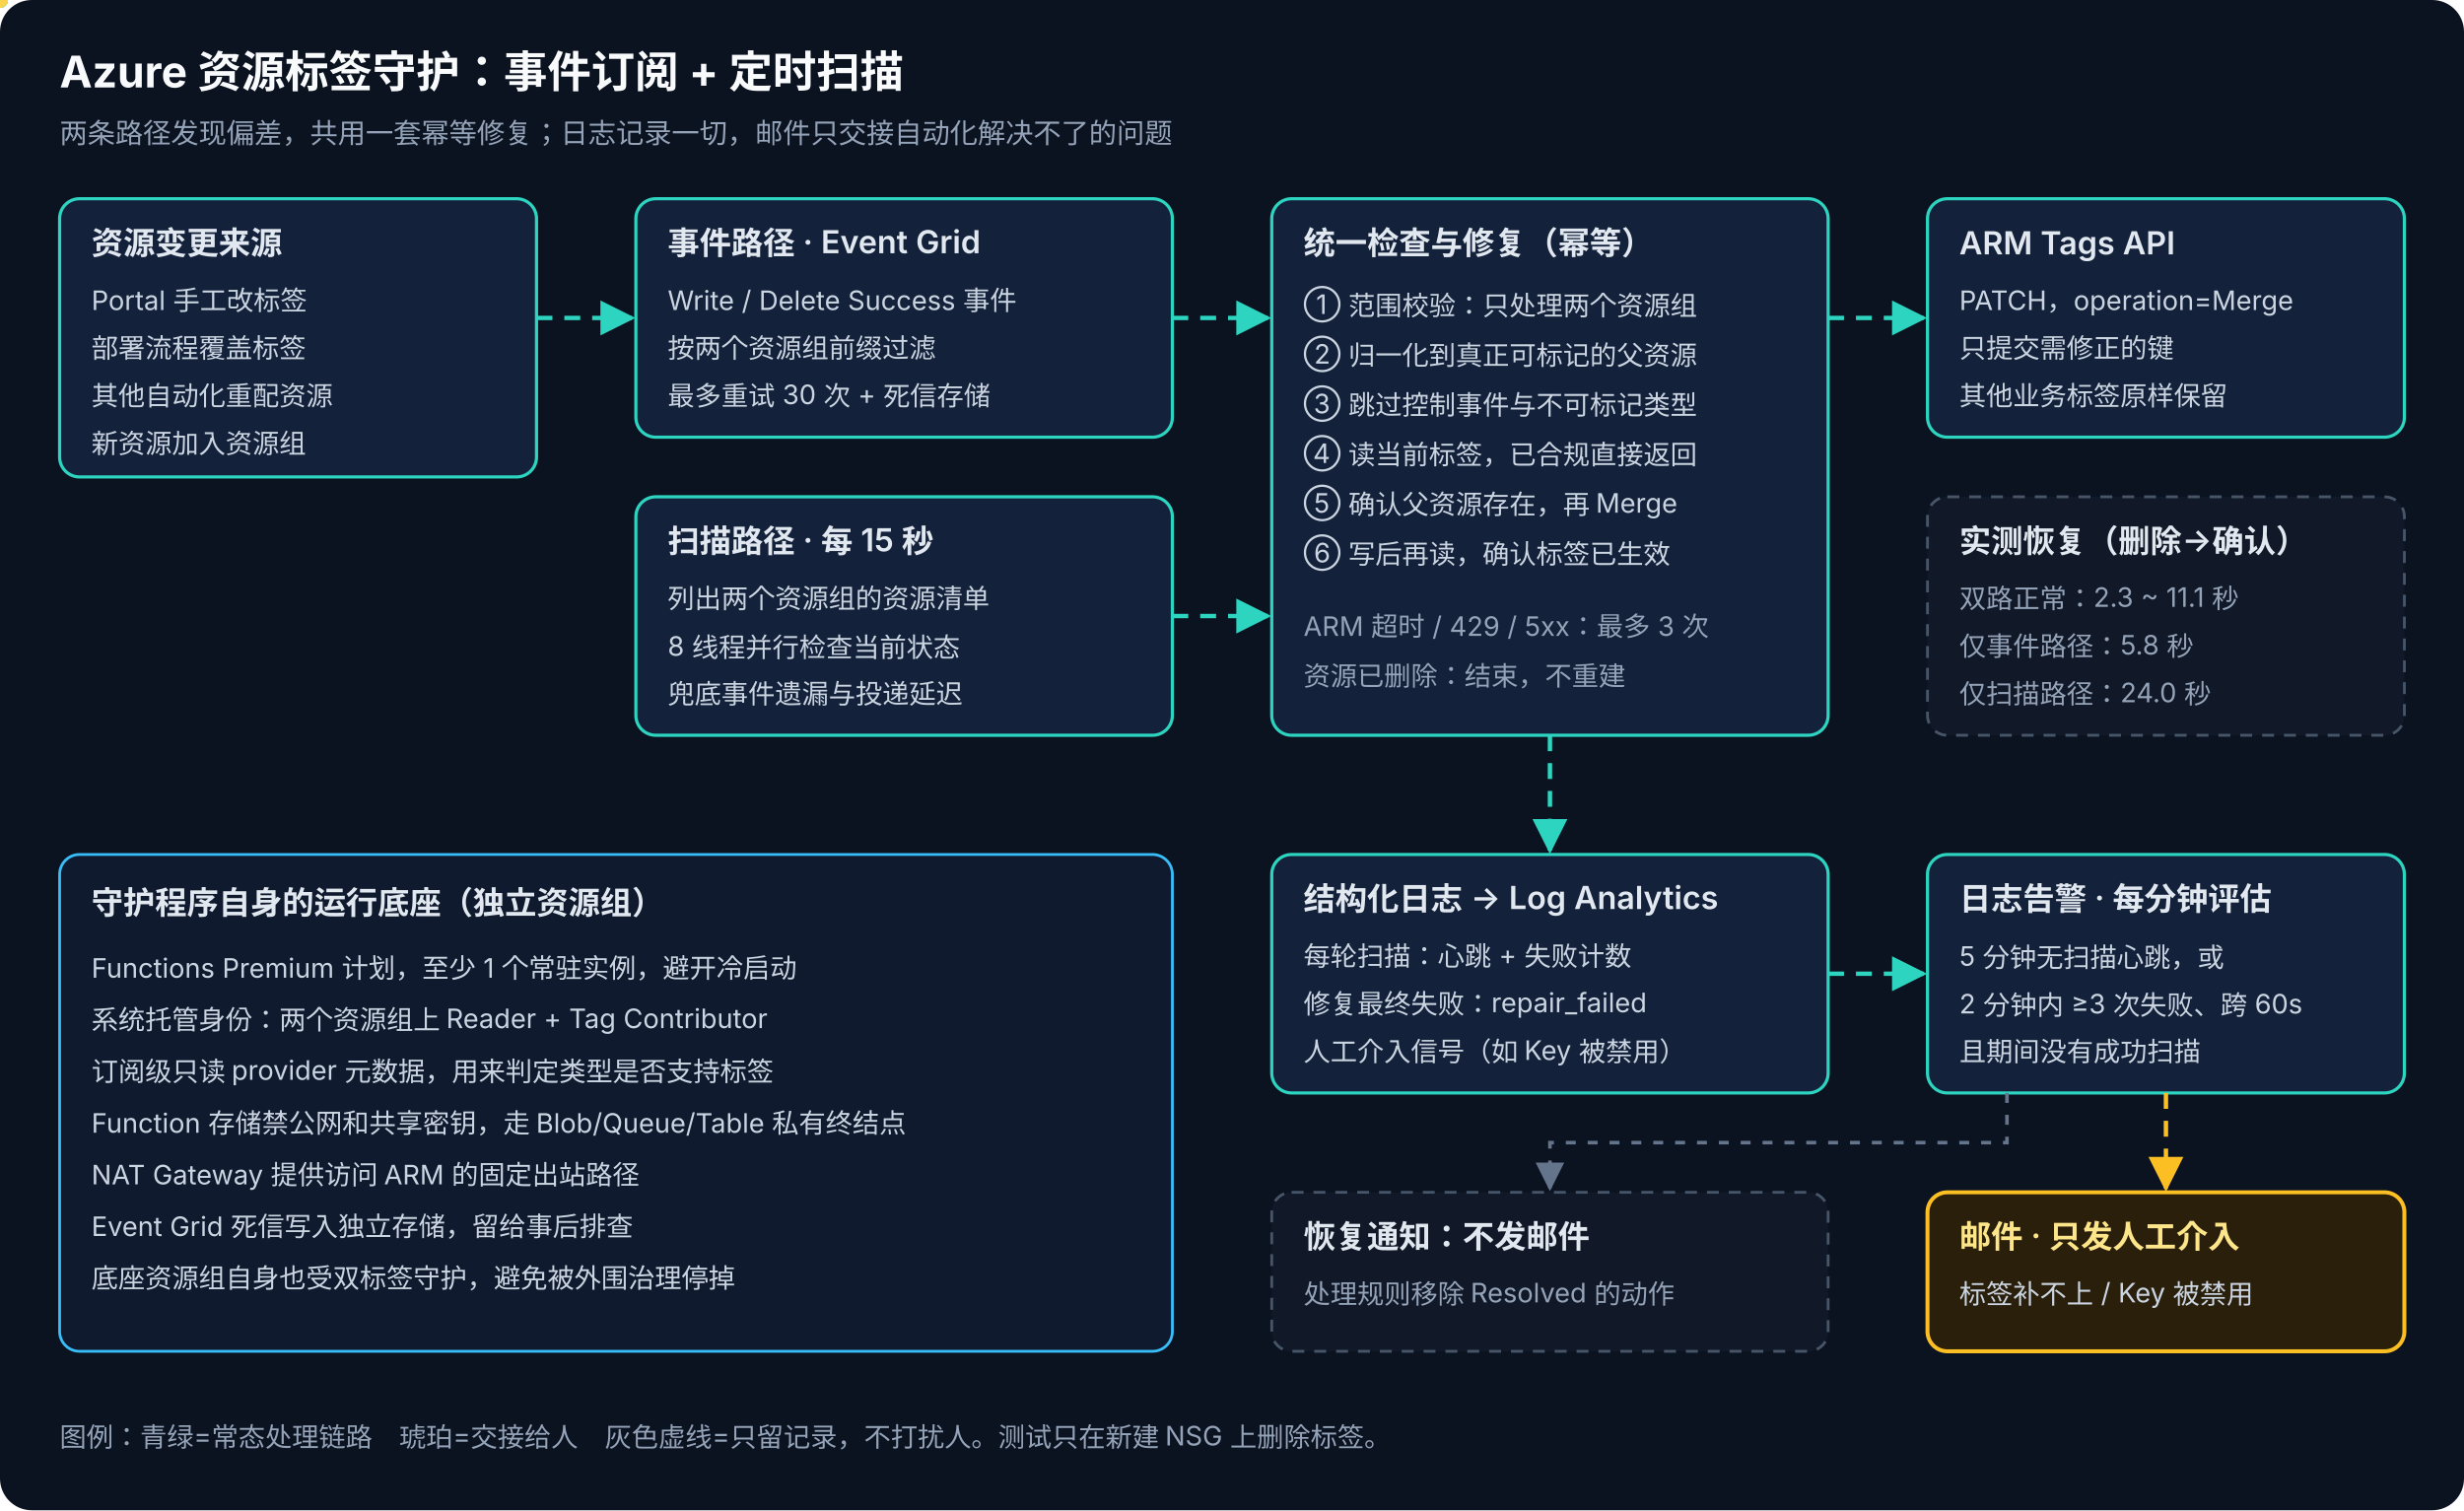
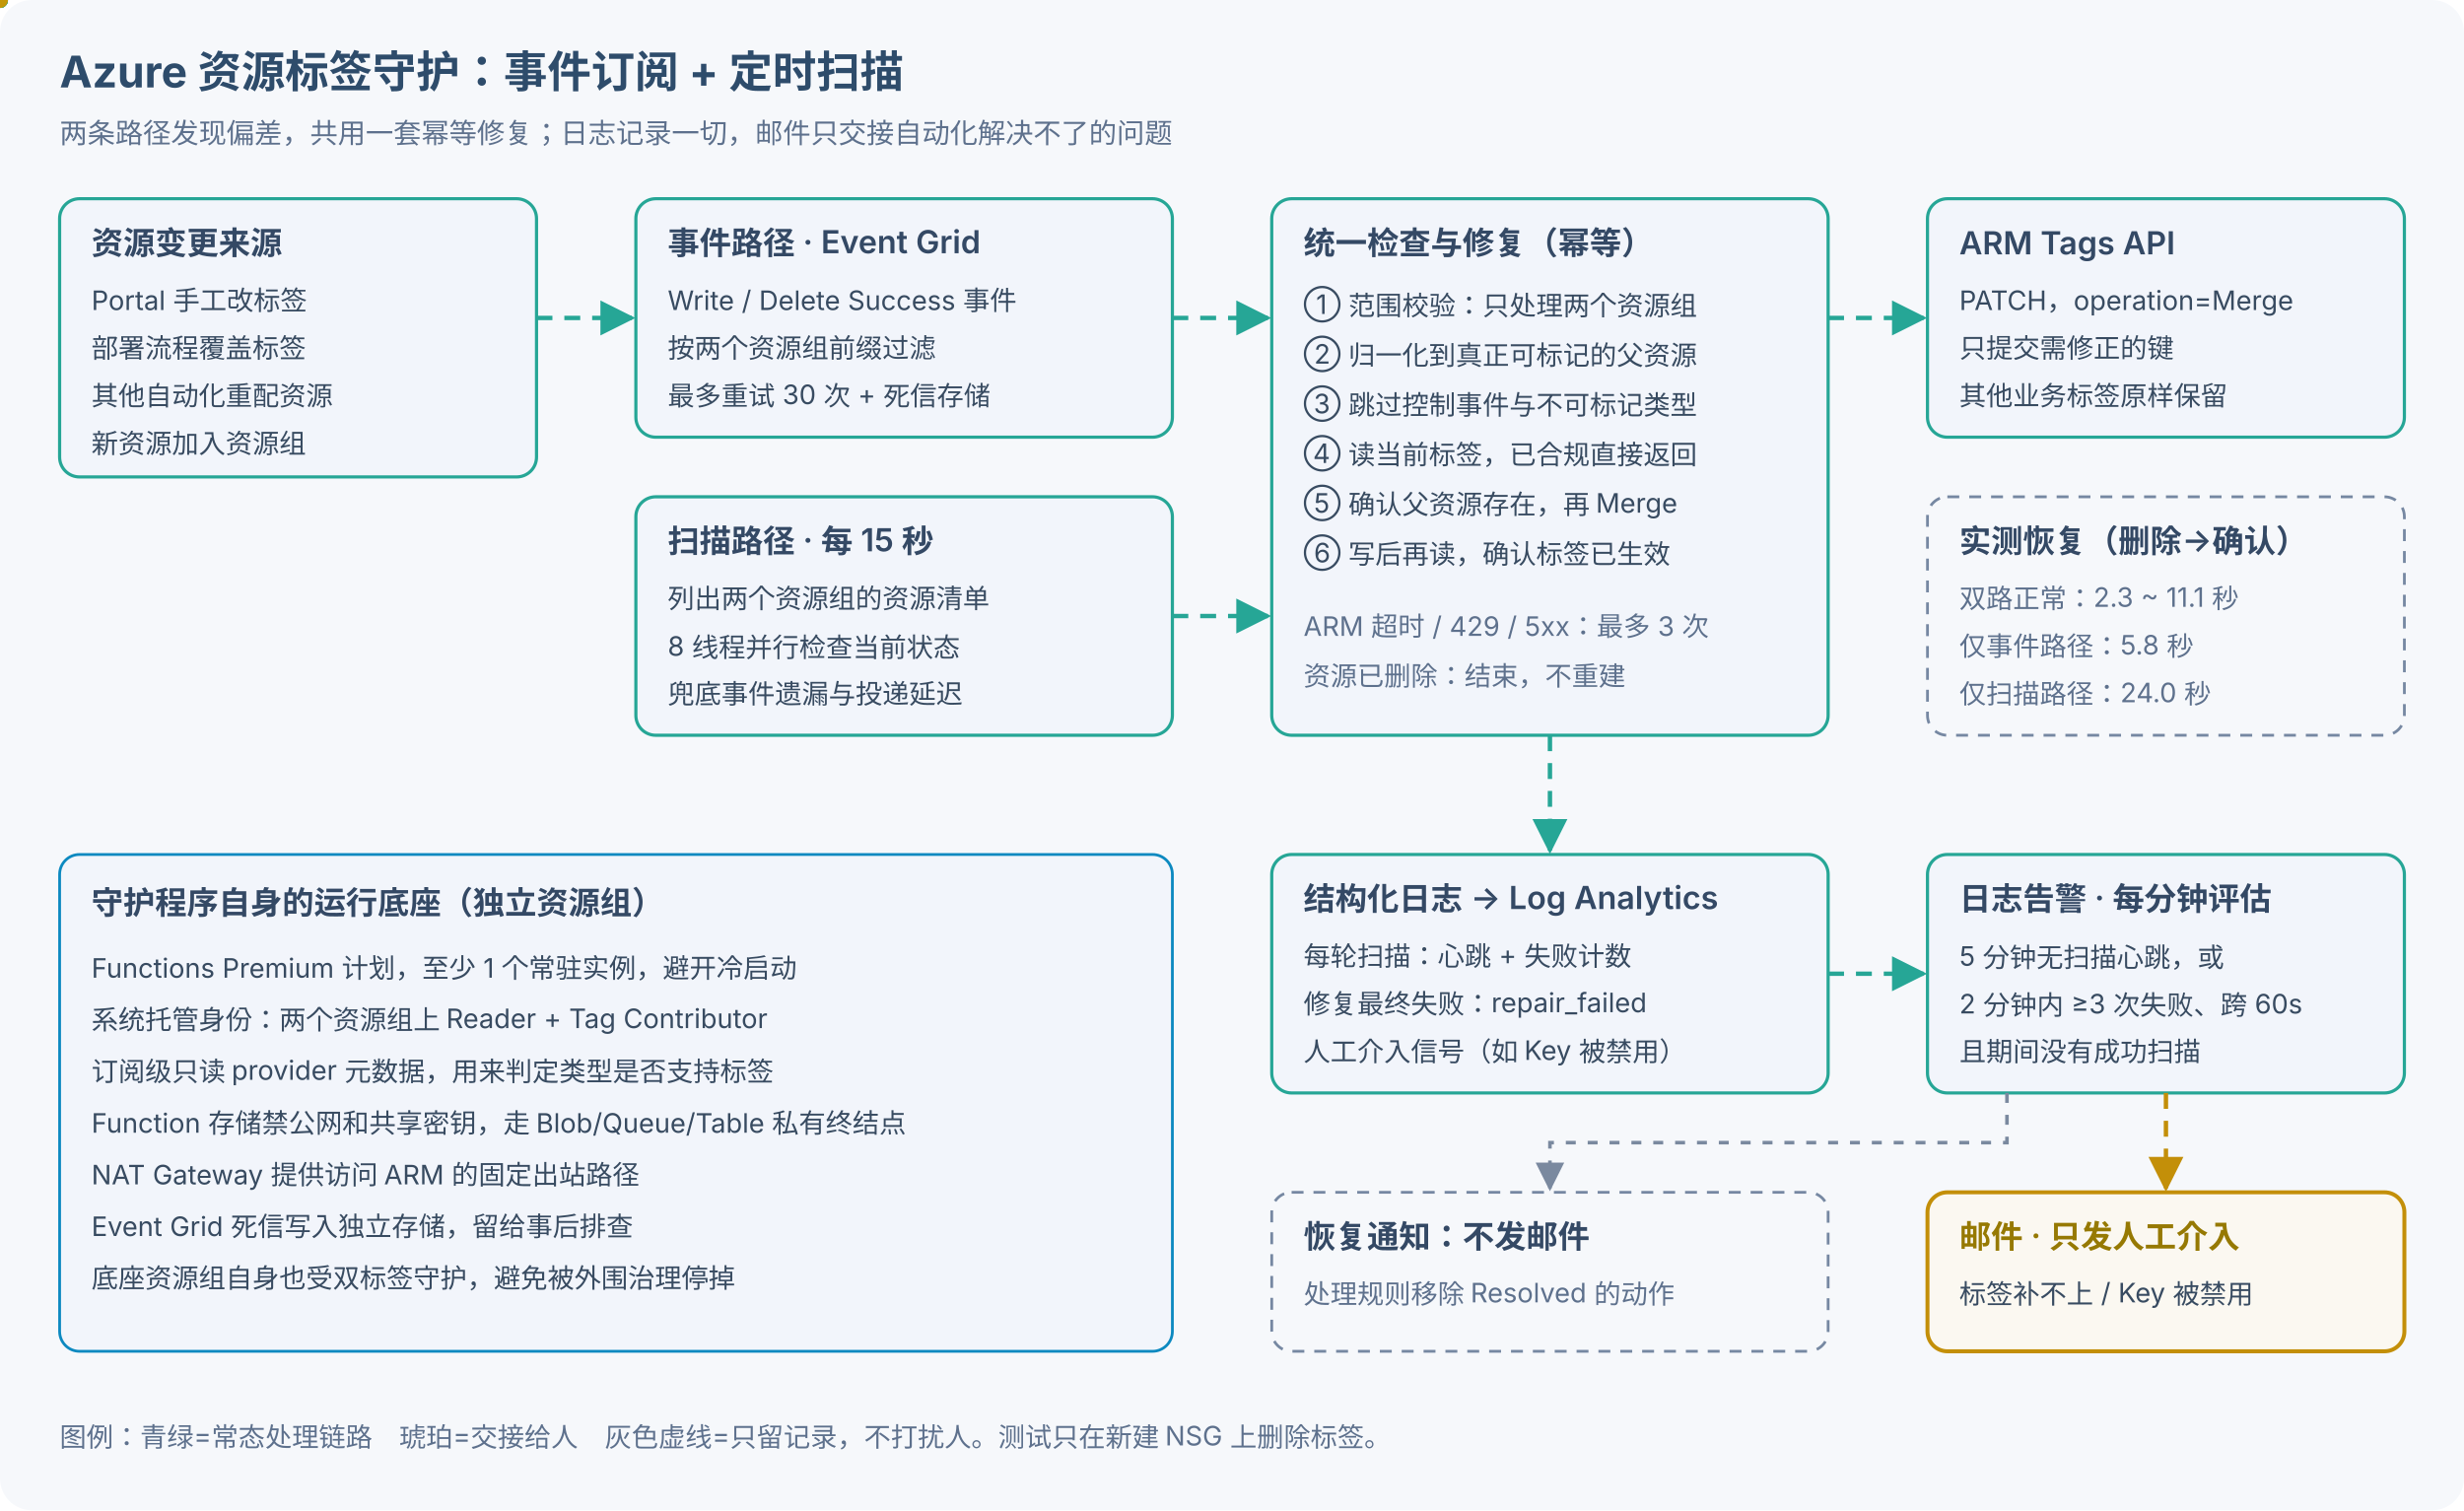
<svg xmlns="http://www.w3.org/2000/svg" viewBox="0 0 1240 760" width="1240" height="760" font-family="-apple-system, 'PingFang SC', 'Microsoft YaHei', 'Segoe UI', sans-serif">
  <defs>
    <marker id="arr" viewBox="0 0 10 10" refX="9" refY="5" markerWidth="8" markerHeight="8" orient="auto-start-reverse">
-       <path d="M0,0 L10,5 L0,10 z" fill="#2dd4bf" />
+       <path d="M0,0 L10,5 L0,10 z" fill="#26a696" />
    </marker>
    <marker id="arrGray" viewBox="0 0 10 10" refX="9" refY="5" markerWidth="8" markerHeight="8" orient="auto-start-reverse">
-       <path d="M0,0 L10,5 L0,10 z" fill="#64748b" />
+       <path d="M0,0 L10,5 L0,10 z" fill="#7a899f" />
    </marker>
    <marker id="arrAmber" viewBox="0 0 10 10" refX="9" refY="5" markerWidth="8" markerHeight="8" orient="auto-start-reverse">
-       <path d="M0,0 L10,5 L0,10 z" fill="#fbbf24" />
+       <path d="M0,0 L10,5 L0,10 z" fill="#c38f09" />
    </marker>
    <style>
-       .bg { fill: #0b1220; }
-       .box { fill: #13213a; stroke: #2dd4bf; stroke-width: 1.6; }
-       .boxGray { fill: #111827; stroke: #475569; stroke-width: 1.4; stroke-dasharray: 6 5; }
-       .boxAmber { fill: #2a1f0b; stroke: #fbbf24; stroke-width: 2; animation: pulse 2.4s ease-in-out infinite; }
-       .boxHost { fill: #0f1a2e; stroke: #38bdf8; stroke-width: 1.4; }
-       .h { fill: #e2e8f0; font-size: 16px; font-weight: 600; }
-       .hAmber { fill: #fde68a; font-size: 16px; font-weight: 600; }
-       .t { fill: #cbd5e1; font-size: 13.5px; }
-       .tGray { fill: #94a3b8; font-size: 13.5px; }
-       .title { fill: #f8fafc; font-size: 22px; font-weight: 700; }
-       .sub { fill: #94a3b8; font-size: 14px; }
-       .flow { fill: none; stroke: #2dd4bf; stroke-width: 2.2; stroke-dasharray: 8 6; animation: dash 1.2s linear infinite; }
-       .flowGray { fill: none; stroke: #64748b; stroke-width: 1.8; stroke-dasharray: 5 6; }
-       .flowAmber { fill: none; stroke: #fbbf24; stroke-width: 2.2; stroke-dasharray: 8 6; animation: dash 1.2s linear infinite; }
+       .bg { fill: #f6f8fb; }
+       .box { fill: #f2f5fb; stroke: #26a696; stroke-width: 1.6; }
+       .boxGray { fill: #f6f8fb; stroke: #7688a2; stroke-width: 1.4; stroke-dasharray: 6 5; }
+       .boxAmber { fill: #fbf8f1; stroke: #c38f09; stroke-width: 2; animation: pulse 2.4s ease-in-out infinite; }
+       .boxHost { fill: #f2f5fb; stroke: #0c89c0; stroke-width: 1.4; }
+       .h { fill: #344965; font-size: 16px; font-weight: 600; }
+       .hAmber { fill: #967903; font-size: 16px; font-weight: 600; }
+       .t { fill: #384b61; font-size: 13.5px; }
+       .tGray { fill: #5e718d; font-size: 13.5px; }
+       .title { fill: #2e4c6b; font-size: 22px; font-weight: 700; }
+       .sub { fill: #5e718d; font-size: 14px; }
+       .flow { fill: none; stroke: #26a696; stroke-width: 2.2; stroke-dasharray: 8 6; animation: dash 1.2s linear infinite; }
+       .flowGray { fill: none; stroke: #7a899f; stroke-width: 1.8; stroke-dasharray: 5 6; }
+       .flowAmber { fill: none; stroke: #c38f09; stroke-width: 2.2; stroke-dasharray: 8 6; animation: dash 1.2s linear infinite; }
      @keyframes dash { to { stroke-dashoffset: -28; } }
      @keyframes pulse { 0%,100% { stroke-opacity: 1; } 50% { stroke-opacity: 0.35; } }
    </style>
  </defs>
  <rect class="bg" x="0" y="0" width="1240" height="760" rx="16" />
  <text class="title" x="30" y="44">Azure 资源标签守护：事件订阅 + 定时扫描</text>
  <text class="sub" x="30" y="72">两条路径发现偏差，共用一套幂等修复；日志记录一切，邮件只交接自动化解决不了的问题</text>
  <rect class="box" x="30" y="100" width="240" height="140" rx="10" />
  <text class="h" x="46" y="128">资源变更来源</text>
  <text class="t" x="46" y="156">Portal 手工改标签</text>
  <text class="t" x="46" y="180">部署流程覆盖标签</text>
  <text class="t" x="46" y="204">其他自动化重配资源</text>
  <text class="t" x="46" y="228">新资源加入资源组</text>
  <rect class="box" x="320" y="100" width="270" height="120" rx="10" />
  <text class="h" x="336" y="128">事件路径 · Event Grid</text>
  <text class="t" x="336" y="156">Write / Delete Success 事件</text>
  <text class="t" x="336" y="180">按两个资源组前缀过滤</text>
  <text class="t" x="336" y="204">最多重试 30 次 + 死信存储</text>
  <rect class="box" x="320" y="250" width="270" height="120" rx="10" />
  <text class="h" x="336" y="278">扫描路径 · 每 15 秒</text>
  <text class="t" x="336" y="306">列出两个资源组的资源清单</text>
  <text class="t" x="336" y="330">8 线程并行检查当前状态</text>
  <text class="t" x="336" y="354">兜底事件遗漏与投递延迟</text>
  <rect class="box" x="640" y="100" width="280" height="270" rx="10" />
  <text class="h" x="656" y="128">统一检查与修复（幂等）</text>
  <text class="t" x="656" y="158">① 范围校验：只处理两个资源组</text>
  <text class="t" x="656" y="183">② 归一化到真正可标记的父资源</text>
  <text class="t" x="656" y="208">③ 跳过控制事件与不可标记类型</text>
  <text class="t" x="656" y="233">④ 读当前标签，已合规直接返回</text>
  <text class="t" x="656" y="258">⑤ 确认父资源存在，再 Merge</text>
  <text class="t" x="656" y="283">⑥ 写后再读，确认标签已生效</text>
  <text class="tGray" x="656" y="320">ARM 超时 / 429 / 5xx：最多 3 次</text>
  <text class="tGray" x="656" y="345">资源已删除：结束，不重建</text>
  <rect class="box" x="970" y="100" width="240" height="120" rx="10" />
  <text class="h" x="986" y="128">ARM Tags API</text>
  <text class="t" x="986" y="156">PATCH，operation=Merge</text>
  <text class="t" x="986" y="180">只提交需修正的键</text>
  <text class="t" x="986" y="204">其他业务标签原样保留</text>
  <rect class="boxGray" x="970" y="250" width="240" height="120" rx="10" />
  <text class="h" x="986" y="278">实测恢复（删除→确认）</text>
  <text class="tGray" x="986" y="306">双路正常：2.3 ~ 11.1 秒</text>
  <text class="tGray" x="986" y="330">仅事件路径：5.8 秒</text>
  <text class="tGray" x="986" y="354">仅扫描路径：24.0 秒</text>
  <rect class="boxHost" x="30" y="430" width="560" height="250" rx="10" />
  <text class="h" x="46" y="460">守护程序自身的运行底座（独立资源组）</text>
  <text class="t" x="46" y="492">Functions Premium 计划，至少 1 个常驻实例，避开冷启动</text>
  <text class="t" x="46" y="518">系统托管身份：两个资源组上 Reader + Tag Contributor</text>
  <text class="t" x="46" y="544">订阅级只读 provider 元数据，用来判定类型是否支持标签</text>
  <text class="t" x="46" y="570">Function 存储禁公网和共享密钥，走 Blob/Queue/Table 私有终结点</text>
  <text class="t" x="46" y="596">NAT Gateway 提供访问 ARM 的固定出站路径</text>
  <text class="t" x="46" y="622">Event Grid 死信写入独立存储，留给事后排查</text>
  <text class="t" x="46" y="648">底座资源组自身也受双标签守护，避免被外围治理停掉</text>
  <rect class="box" x="640" y="430" width="280" height="120" rx="10" />
  <text class="h" x="656" y="458">结构化日志 → Log Analytics</text>
  <text class="t" x="656" y="486">每轮扫描：心跳 + 失败计数</text>
  <text class="t" x="656" y="510">修复最终失败：repair_failed</text>
  <text class="t" x="656" y="534">人工介入信号（如 Key 被禁用）</text>
  <rect class="box" x="970" y="430" width="240" height="120" rx="10" />
  <text class="h" x="986" y="458">日志告警 · 每分钟评估</text>
  <text class="t" x="986" y="486">5 分钟无扫描心跳，或</text>
  <text class="t" x="986" y="510">2 分钟内 ≥3 次失败、跨 60s</text>
  <text class="t" x="986" y="534">且期间没有成功扫描</text>
  <rect class="boxAmber" x="970" y="600" width="240" height="80" rx="10" />
  <text class="hAmber" x="986" y="628">邮件 · 只发人工介入</text>
  <text class="t" x="986" y="656">标签补不上 / Key 被禁用</text>
  <rect class="boxGray" x="640" y="600" width="280" height="80" rx="10" />
  <text class="h" x="656" y="628">恢复通知：不发邮件</text>
  <text class="tGray" x="656" y="656">处理规则移除 Resolved 的动作</text>
  <path id="e1" class="flow" d="M270,160 L318,160" marker-end="url(#arr)" />
  <path id="e2" class="flow" d="M590,160 L638,160" marker-end="url(#arr)" />
  <path id="e3" class="flow" d="M590,310 L638,310" marker-end="url(#arr)" />
  <path id="e4" class="flow" d="M920,160 L968,160" marker-end="url(#arr)" />
  <path id="e5" class="flow" d="M780,370 L780,428" marker-end="url(#arr)" />
  <path id="e6" class="flow" d="M920,490 L968,490" marker-end="url(#arr)" />
  <path id="e7" class="flowAmber" d="M1090,550 L1090,598" marker-end="url(#arrAmber)" />
  <path class="flowGray" d="M1010,550 L1010,575 L780,575 L780,598" marker-end="url(#arrGray)" />
-   <circle r="4" fill="#5eead4">
+   <circle r="4" fill="#1bb199">
    <animateMotion dur="1.6s" repeatCount="indefinite" path="M270,160 L318,160" />
  </circle>
-   <circle r="4" fill="#5eead4">
+   <circle r="4" fill="#1bb199">
    <animateMotion dur="1.6s" begin="0.4s" repeatCount="indefinite" path="M590,160 L638,160" />
  </circle>
-   <circle r="4" fill="#5eead4">
+   <circle r="4" fill="#1bb199">
    <animateMotion dur="1.6s" begin="0.8s" repeatCount="indefinite" path="M590,310 L638,310" />
  </circle>
-   <circle r="4" fill="#5eead4">
+   <circle r="4" fill="#1bb199">
    <animateMotion dur="1.6s" begin="1.2s" repeatCount="indefinite" path="M920,160 L968,160" />
  </circle>
-   <circle r="4" fill="#5eead4">
+   <circle r="4" fill="#1bb199">
    <animateMotion dur="1.8s" begin="0.6s" repeatCount="indefinite" path="M780,370 L780,428" />
  </circle>
-   <circle r="4" fill="#5eead4">
+   <circle r="4" fill="#1bb199">
    <animateMotion dur="1.6s" begin="1s" repeatCount="indefinite" path="M920,490 L968,490" />
  </circle>
-   <circle r="4" fill="#fcd34d">
+   <circle r="4" fill="#c49808">
    <animateMotion dur="2.4s" repeatCount="indefinite" path="M1090,550 L1090,598" />
  </circle>
  <text class="tGray" x="30" y="728">图例：青绿=常态处理链路　琥珀=交接给人　灰色虚线=只留记录，不打扰人。测试只在新建 NSG 上删除标签。</text>
</svg>
